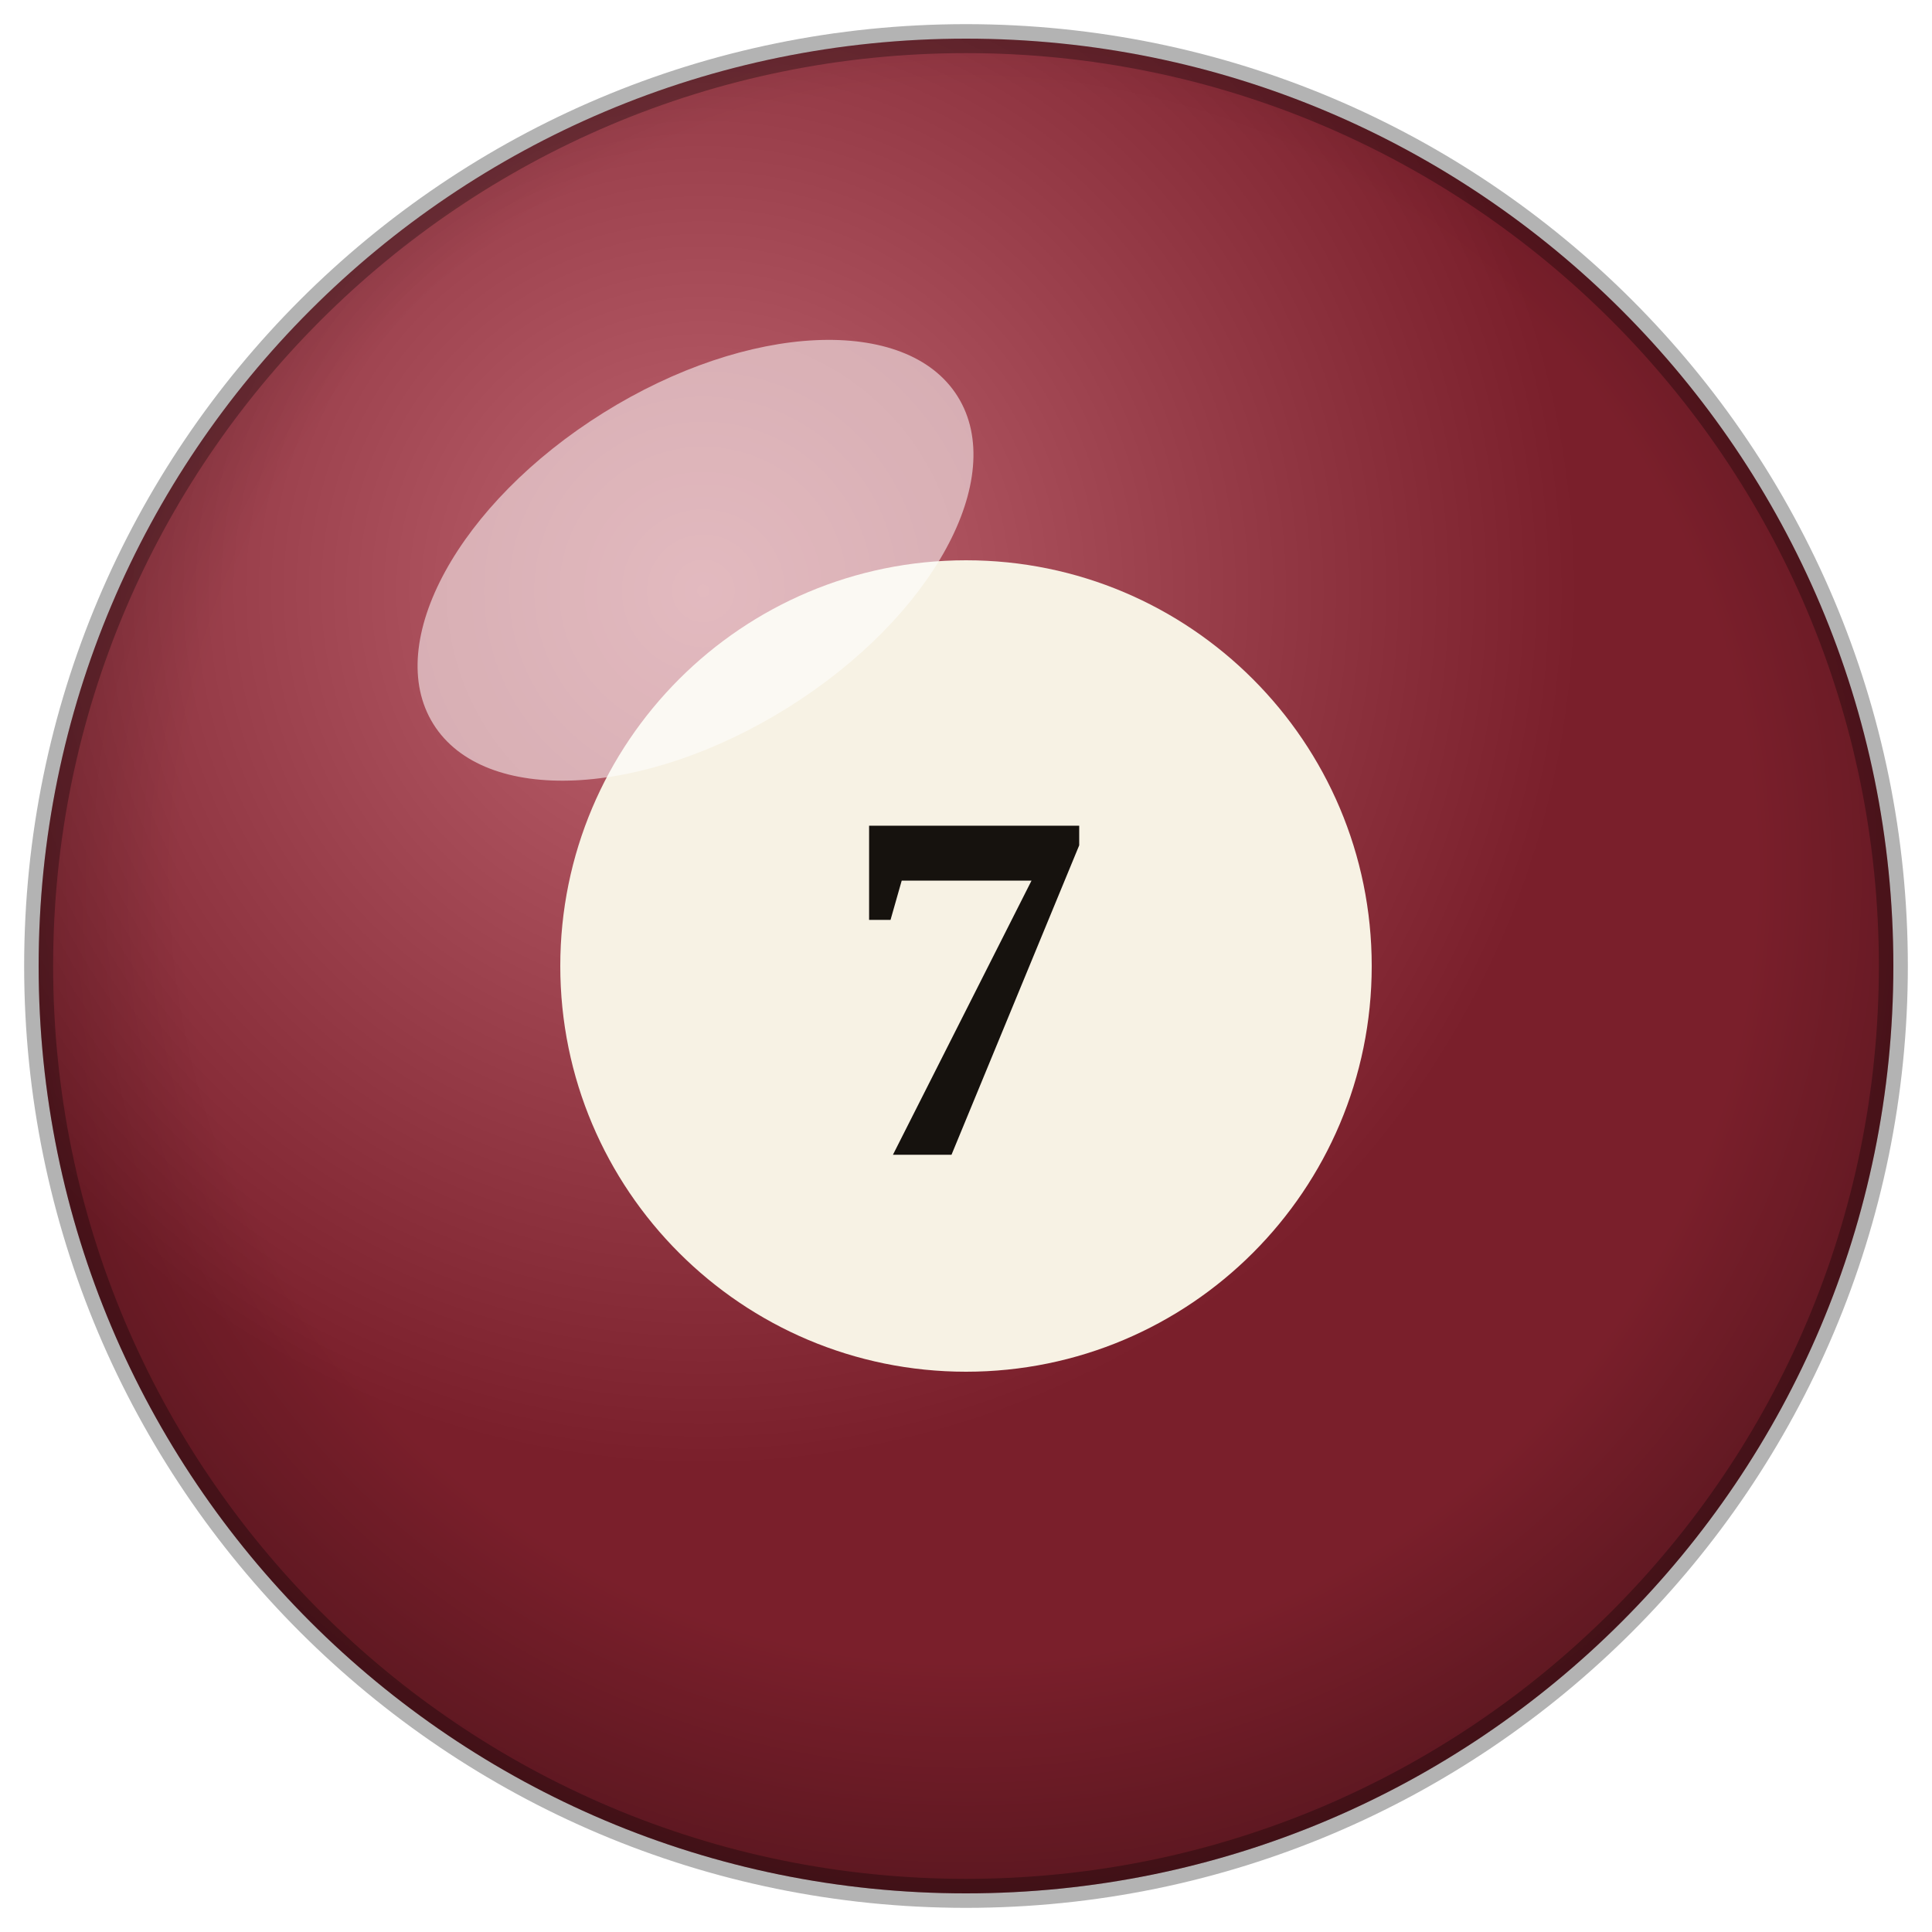
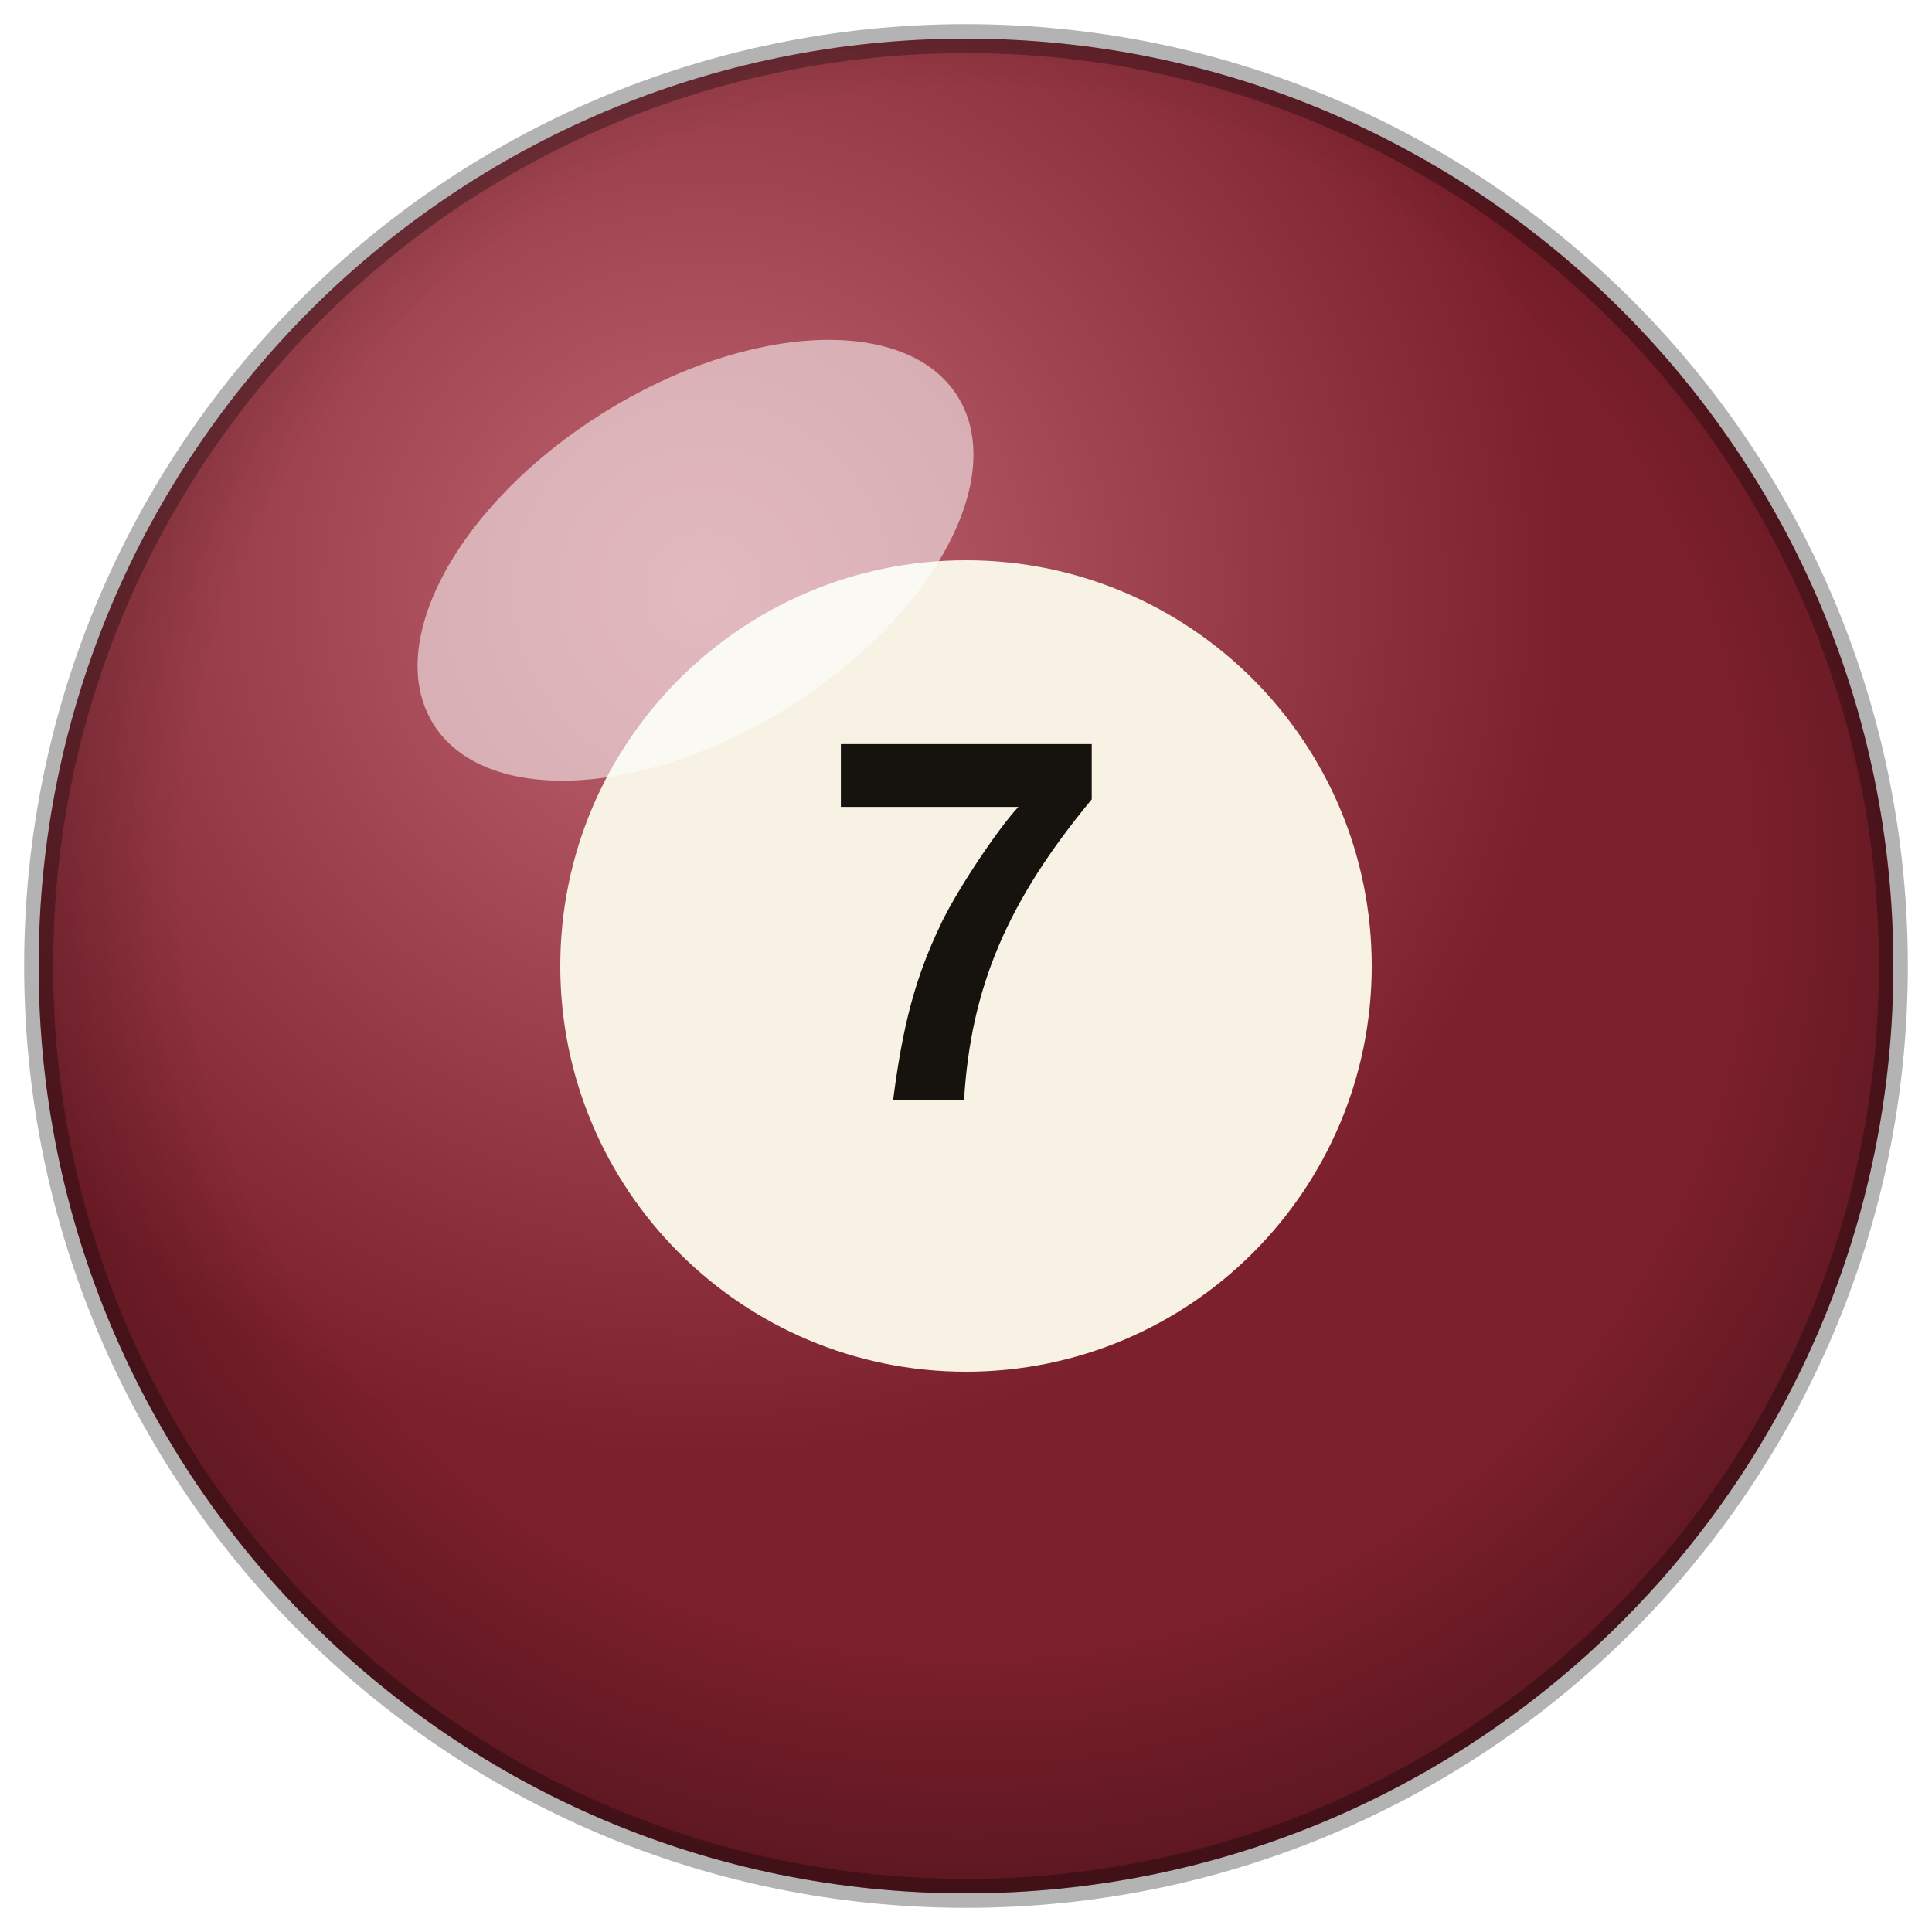
<svg xmlns="http://www.w3.org/2000/svg" viewBox="0 0 100 100">
  <defs>
    <radialGradient id="g" cx="0.36" cy="0.3" r="0.85">
      <stop offset="0" stop-color="rgb(192,101,113)" />
      <stop offset="0.55" stop-color="#7a1f2b" />
      <stop offset="1" stop-color="#7a1f2b" />
    </radialGradient>
    <clipPath id="c">
      <circle cx="50" cy="50" r="48" />
    </clipPath>
    <radialGradient id="s" cx="0.5" cy="0.45" r="0.6">
      <stop offset="0.7" stop-color="rgba(0,0,0,0)" />
      <stop offset="1" stop-color="rgba(0,0,0,0.35)" />
    </radialGradient>
  </defs>
  <circle cx="50" cy="50" r="48" fill="url(#g)" />
  <circle cx="50" cy="50" r="21" fill="#f7f2e4" />
-   <text x="50" y="51" font-family="Georgia, 'Times New Roman', serif" font-size="26" font-weight="bold" fill="#16120e" text-anchor="middle" dominant-baseline="central">7</text>
+   <text x="50" y="51" font-family="Helvetica, Futura, serif" font-size="26" font-weight="800" fill="#16120e" text-anchor="middle" dominant-baseline="central">7</text>
  <circle cx="50" cy="50" r="48" fill="url(#s)" />
  <ellipse cx="36" cy="29" rx="16" ry="9" transform="rotate(-32 36 29)" fill="rgba(255,255,255,0.55)" />
  <circle cx="50" cy="50" r="48" fill="none" stroke="rgba(0,0,0,0.3)" stroke-width="1.5" />
</svg>
